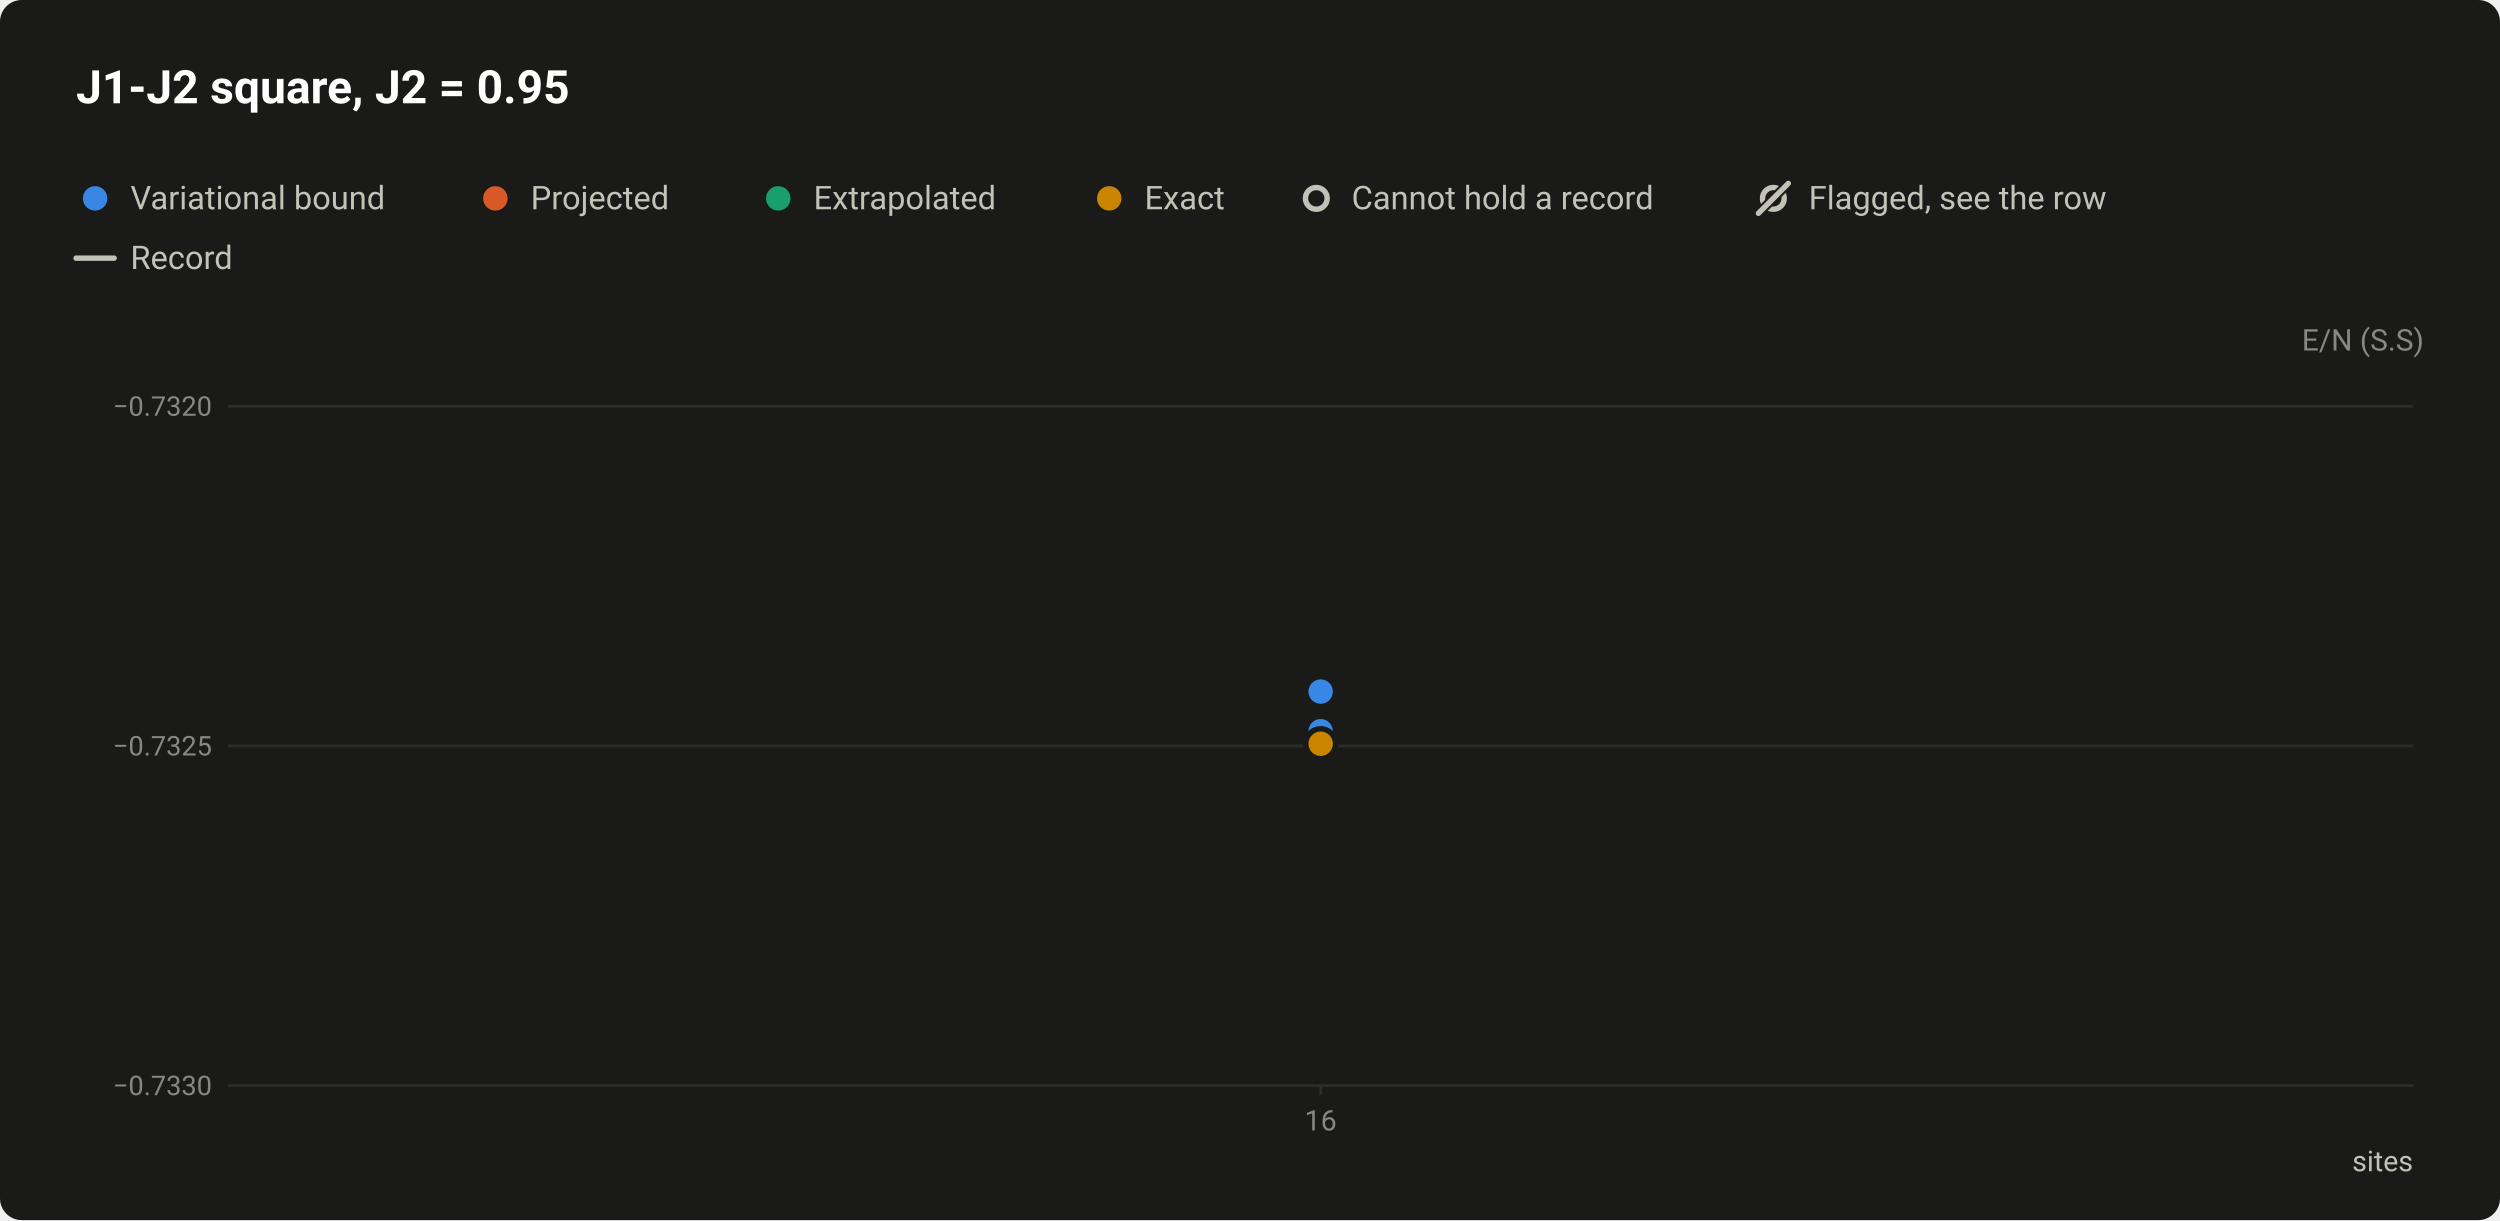
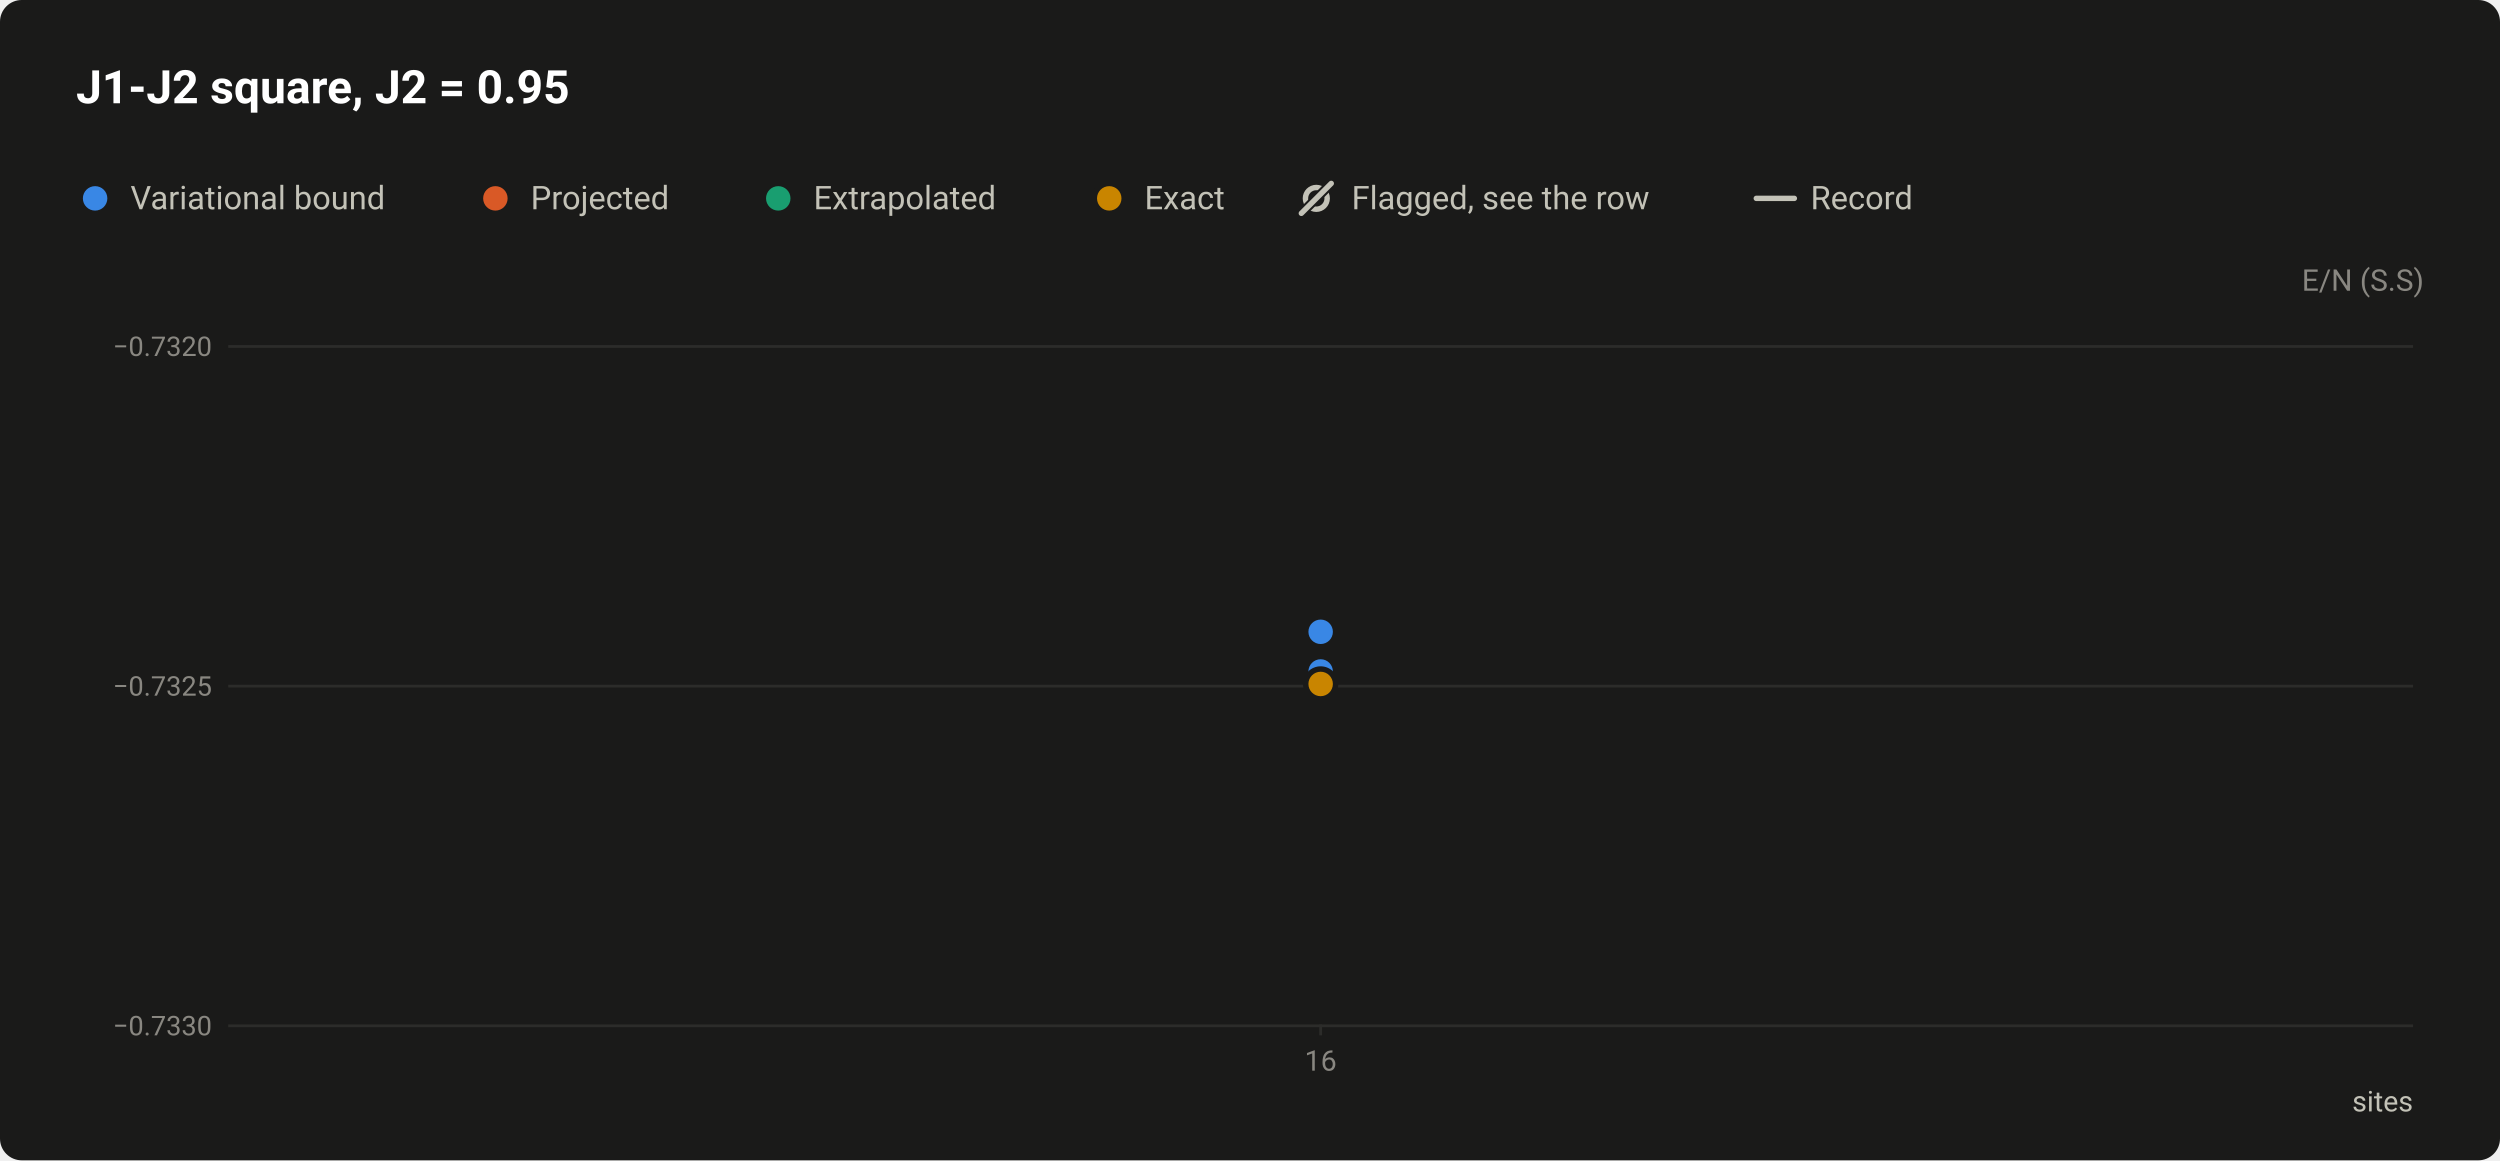
- <svg xmlns="http://www.w3.org/2000/svg" width="920" height="449" viewBox="0 0 920 449" role="img" aria-labelledby="title desc">
+ <svg xmlns="http://www.w3.org/2000/svg" width="920" height="427" viewBox="0 0 920 427" role="img" aria-labelledby="title desc">
  <style>text{font-family:system-ui,-apple-system,"Segoe UI",Roboto,"Helvetica Neue",Arial,sans-serif}</style>
-   <rect width="920" height="449" rx="8" fill="#1a1a19" />
+   <rect width="920" height="427" rx="8" fill="#1a1a19" />
  <text x="28" y="38" font-size="17" fill="#ffffff" font-weight="600">J1-J2 square, J2 = 0.95</text>
  <circle cx="35" cy="73" r="6.5" fill="#1a1a19" />
  <circle cx="35" cy="73" r="4.5" fill="#3987e5" />
  <text x="48" y="77" font-size="12" fill="#c3c2b7">Variational bound</text>
  <circle cx="182.3" cy="73" r="6.5" fill="#1a1a19" />
  <circle cx="182.3" cy="73" r="4.5" fill="#d95926" />
  <text x="195.3" y="77" font-size="12" fill="#c3c2b7">Projected</text>
  <circle cx="286.4" cy="73" r="6.5" fill="#1a1a19" />
  <circle cx="286.4" cy="73" r="4.5" fill="#199e70" />
  <text x="299.4" y="77" font-size="12" fill="#c3c2b7">Extrapolated</text>
  <circle cx="408.2" cy="73" r="6.5" fill="#1a1a19" />
  <circle cx="408.2" cy="73" r="4.5" fill="#c98500" />
  <text x="421.2" y="77" font-size="12" fill="#c3c2b7">Exact</text>
-   <circle cx="484.4" cy="73" r="6.5" fill="#1a1a19" />
-   <circle cx="484.4" cy="73" r="4" fill="#1a1a19" stroke="#c3c2b7" stroke-width="2" />
-   <text x="497.4" y="77" font-size="12" fill="#c3c2b7">Cannot hold a record</text>
-   <circle cx="652.6" cy="73" r="4" fill="none" stroke="#c3c2b7" stroke-width="2" />
-   <path d="M647.1 78.5L658.1 67.5" stroke="#1a1a19" stroke-width="3.5" stroke-linecap="round" />
-   <path d="M647.1 78.5L658.1 67.5" stroke="#c3c2b7" stroke-width="2" stroke-linecap="round" />
-   <text x="665.6" y="77" font-size="12" fill="#c3c2b7">Flagged, see the row</text>
-   <path d="M28 95H42" stroke="#c3c2b7" stroke-width="2" stroke-linecap="round" />
-   <text x="48" y="99" font-size="12" fill="#c3c2b7">Record</text>
-   <text x="892" y="129" font-size="11" fill="#898781" text-anchor="end">E/N (S.S)</text>
-   <path d="M84 399.5H888" stroke="#2c2c2a" stroke-width="1" />
-   <text x="78" y="403" font-size="10" fill="#898781" text-anchor="end" style="font-variant-numeric:tabular-nums">−0.7330</text>
-   <path d="M84 274.5H888" stroke="#2c2c2a" stroke-width="1" />
-   <text x="78" y="278" font-size="10" fill="#898781" text-anchor="end" style="font-variant-numeric:tabular-nums">−0.7325</text>
-   <path d="M84 149.5H888" stroke="#2c2c2a" stroke-width="1" />
-   <text x="78" y="153" font-size="10" fill="#898781" text-anchor="end" style="font-variant-numeric:tabular-nums">−0.7320</text>
-   <path d="M486 399v4" stroke="#2c2c2a" stroke-width="1" />
-   <text x="486" y="416" font-size="10.5" fill="#898781" text-anchor="middle" style="font-variant-numeric:tabular-nums">16</text>
-   <text x="888" y="431" font-size="10.5" fill="#c3c2b7" text-anchor="end">sites</text>
+   <circle cx="484.4" cy="73" r="4" fill="none" stroke="#c3c2b7" stroke-width="2" />
+   <path d="M478.9 78.5L489.9 67.5" stroke="#1a1a19" stroke-width="3.5" stroke-linecap="round" />
+   <path d="M478.9 78.5L489.9 67.5" stroke="#c3c2b7" stroke-width="2" stroke-linecap="round" />
+   <text x="497.4" y="77" font-size="12" fill="#c3c2b7">Flagged, see the row</text>
+   <path d="M646.32 73H660.32" stroke="#c3c2b7" stroke-width="2" stroke-linecap="round" />
+   <text x="666.3" y="77" font-size="12" fill="#c3c2b7">Record</text>
+   <text x="892" y="107" font-size="11" fill="#898781" text-anchor="end">E/N (S.S)</text>
+   <path d="M84 377.5H888" stroke="#2c2c2a" stroke-width="1" />
+   <text x="78" y="381" font-size="10" fill="#898781" text-anchor="end" style="font-variant-numeric:tabular-nums">−0.7330</text>
+   <path d="M84 252.5H888" stroke="#2c2c2a" stroke-width="1" />
+   <text x="78" y="256" font-size="10" fill="#898781" text-anchor="end" style="font-variant-numeric:tabular-nums">−0.7325</text>
+   <path d="M84 127.5H888" stroke="#2c2c2a" stroke-width="1" />
+   <text x="78" y="131" font-size="10" fill="#898781" text-anchor="end" style="font-variant-numeric:tabular-nums">−0.7320</text>
+   <path d="M486 377v4" stroke="#2c2c2a" stroke-width="1" />
+   <text x="486" y="394" font-size="10.5" fill="#898781" text-anchor="middle" style="font-variant-numeric:tabular-nums">16</text>
+   <text x="888" y="409" font-size="10.5" fill="#c3c2b7" text-anchor="end">sites</text>
  <a class="pt" href="/instances/#r-J1J2_square_16_P_0_95-84f995db">
-     <circle cx="486" cy="269.1" r="6.5" fill="#1a1a19" />
-     <circle cx="486" cy="269.1" r="4.5" fill="#3987e5" />
+     <circle cx="486" cy="247.1" r="6.5" fill="#1a1a19" />
+     <circle cx="486" cy="247.1" r="4.5" fill="#3987e5" />
  </a>
  <a class="pt" href="/instances/#r-J1J2_square_16_P_0_95-d15d5fa2">
-     <circle cx="486" cy="254.5" r="6.5" fill="#1a1a19" />
-     <circle cx="486" cy="254.5" r="4.5" fill="#3987e5" />
+     <circle cx="486" cy="232.5" r="6.5" fill="#1a1a19" />
+     <circle cx="486" cy="232.5" r="4.5" fill="#3987e5" />
  </a>
  <a class="pt" href="/instances/#r-J1J2_square_16_P_0_95-11ec27b2">
-     <circle cx="486" cy="273.7" r="6.5" fill="#1a1a19" />
-     <circle cx="486" cy="273.7" r="4.5" fill="#c98500" />
+     <circle cx="486" cy="251.7" r="6.5" fill="#1a1a19" />
+     <circle cx="486" cy="251.7" r="4.5" fill="#c98500" />
  </a>
</svg>
